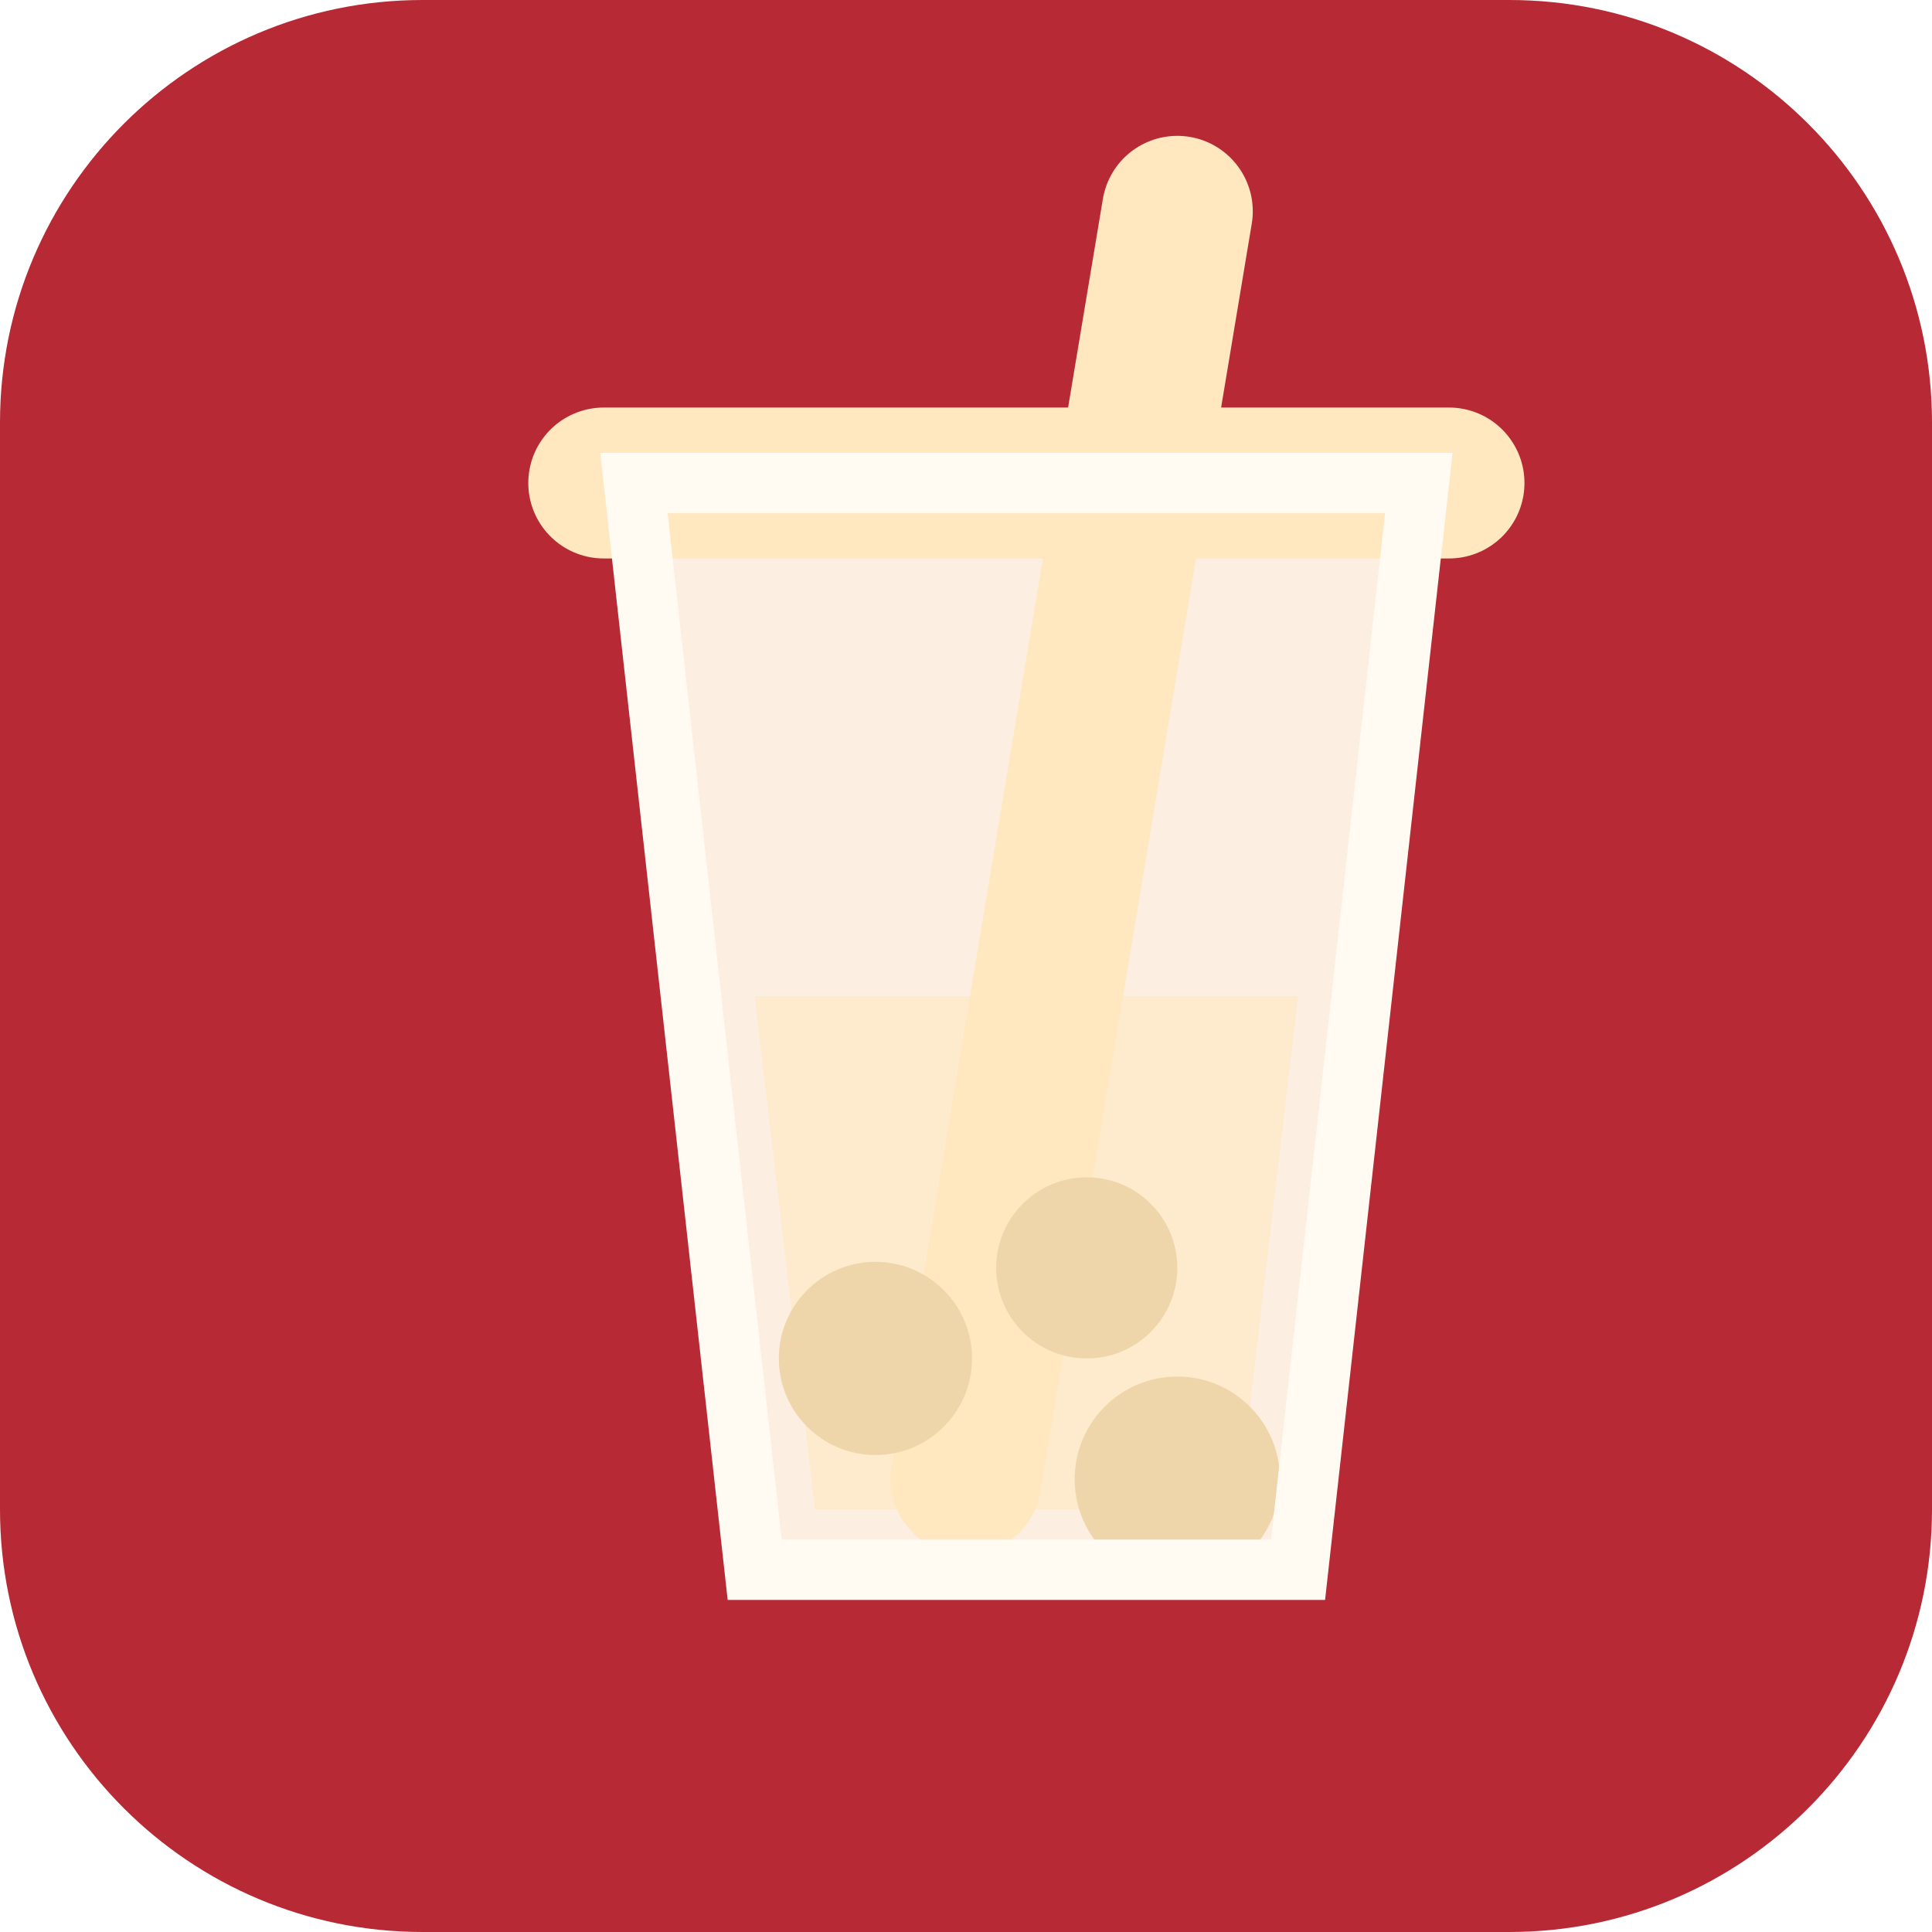
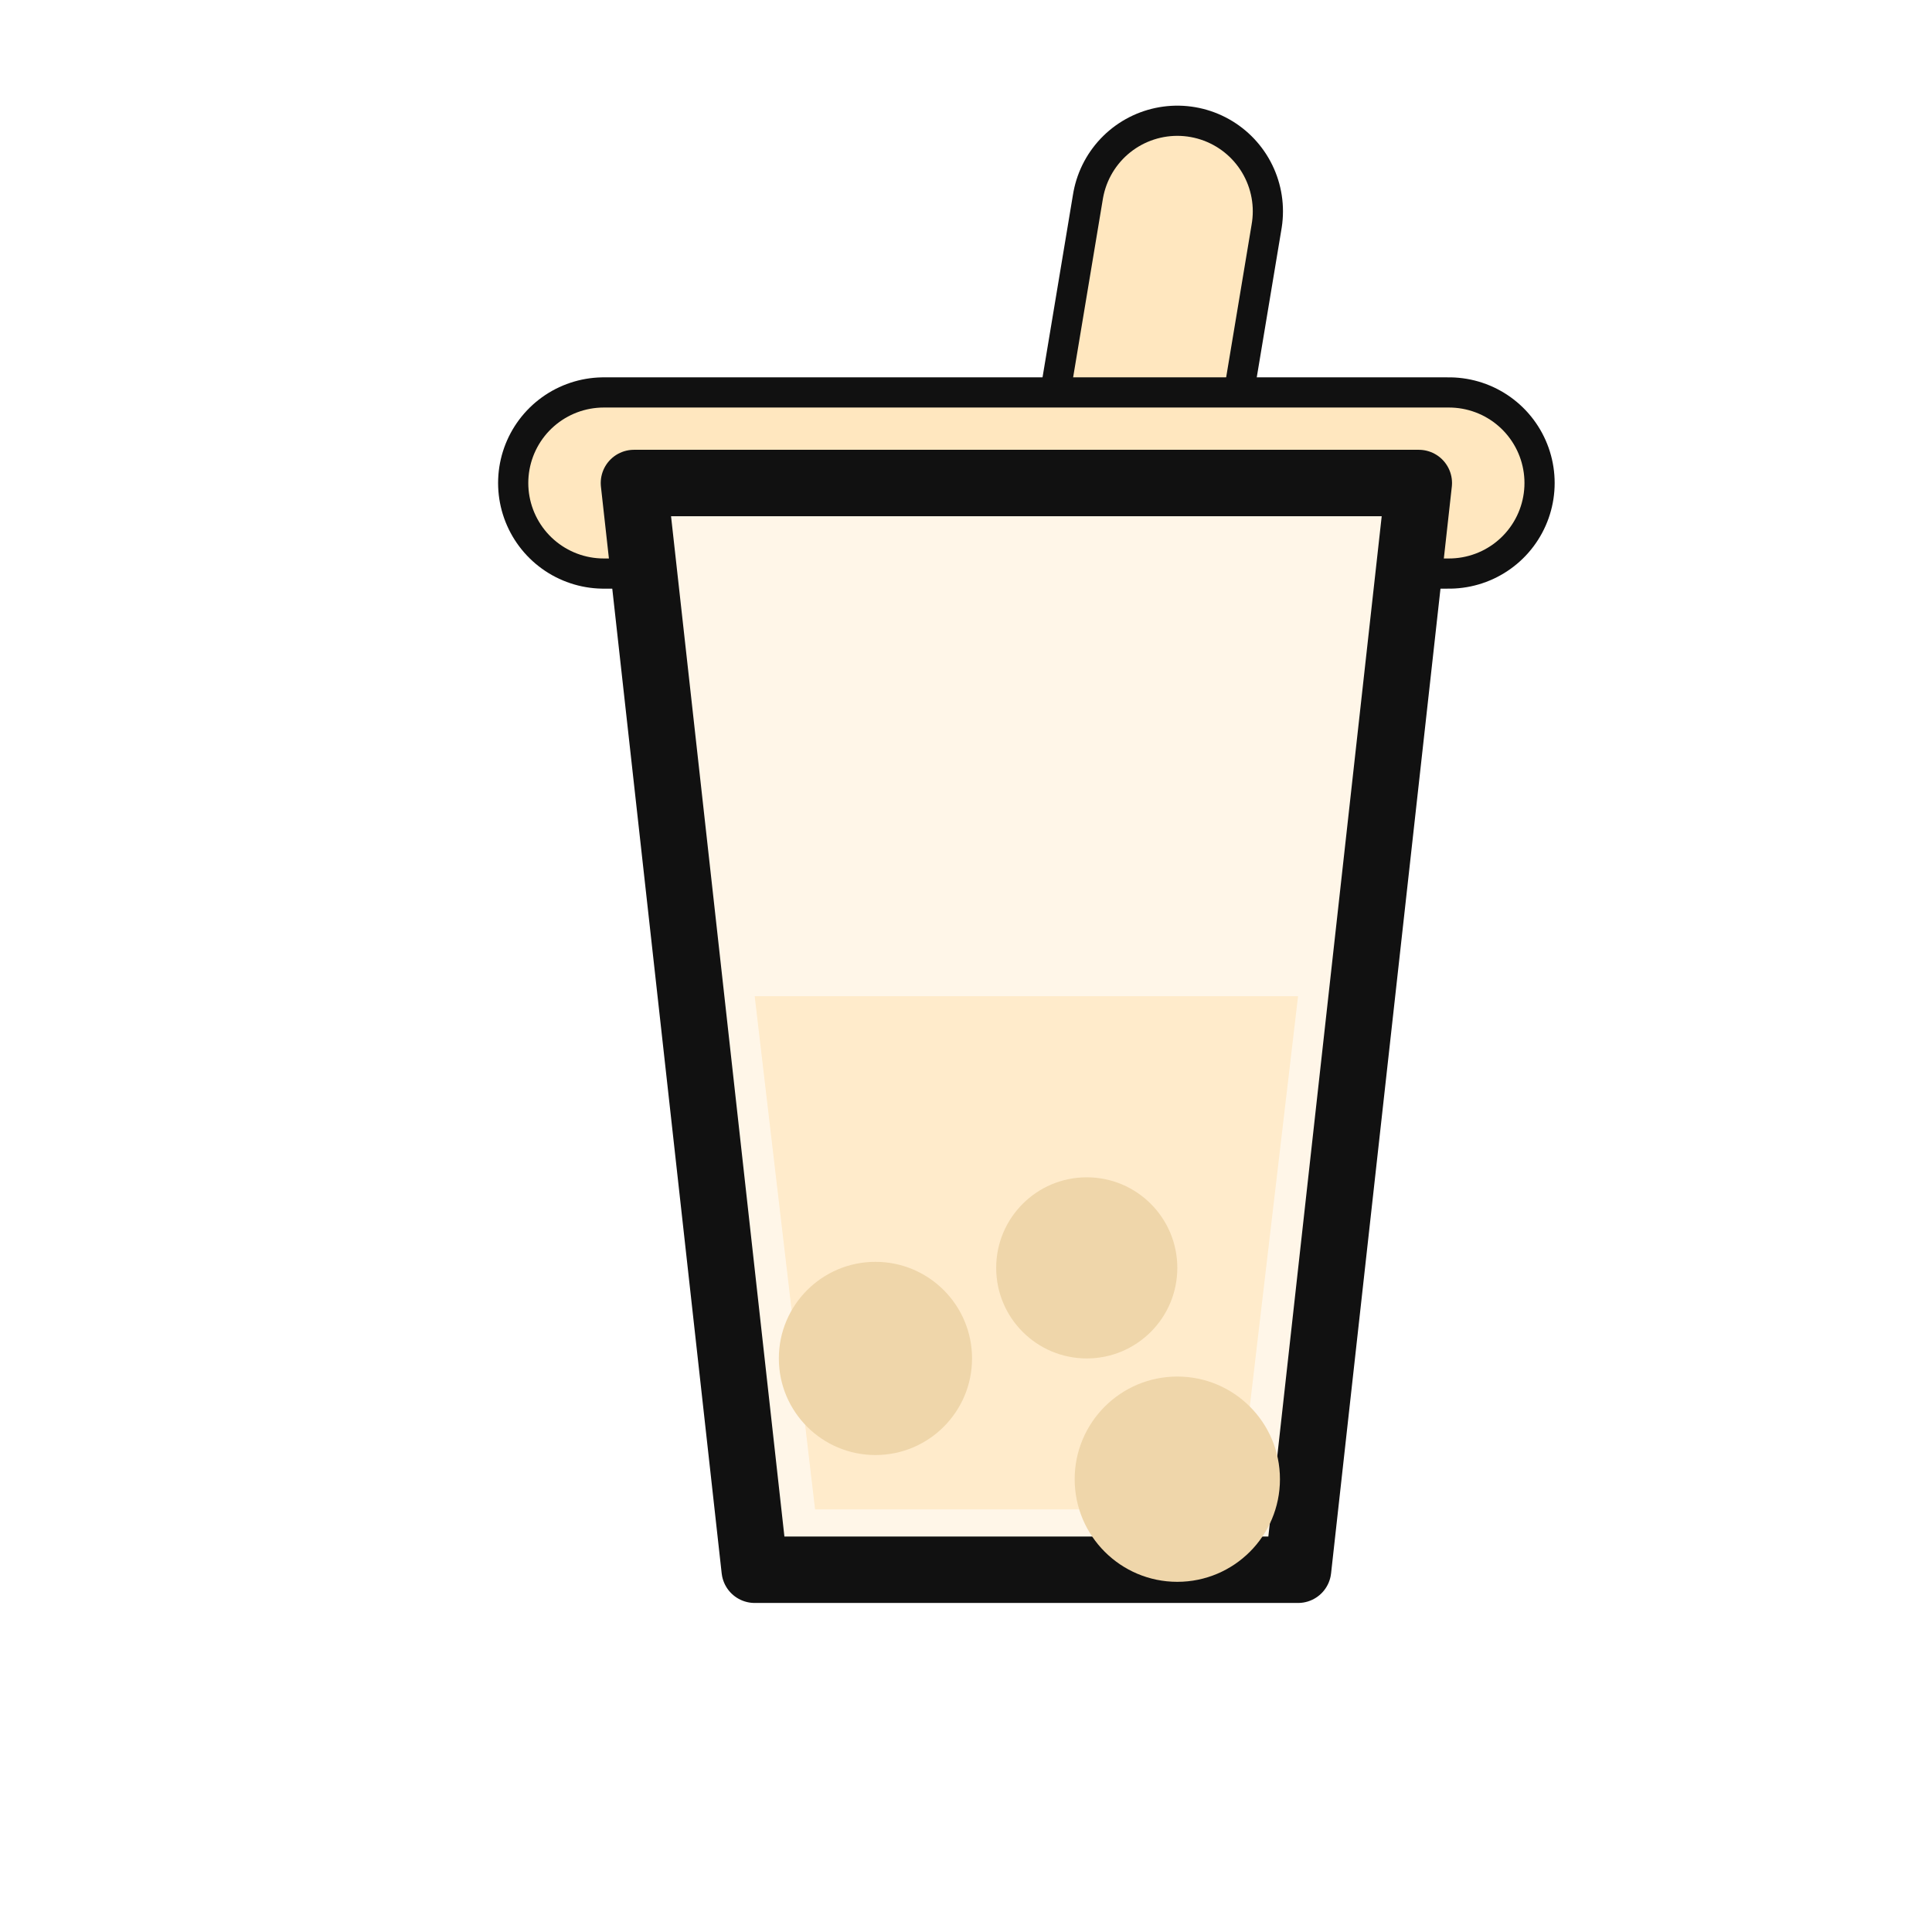
<svg xmlns="http://www.w3.org/2000/svg" viewBox="0 0 64 64" role="img" aria-label="Brown Sugar Boba Chinese Trainer">
-   <rect width="64" height="64" rx="14" fill="#b62935" />
-   <path d="M21 16h26l-4 36H25z" fill="#fff6e8" opacity=".96" />
-   <path d="M20 16h28" stroke="#ffe7bf" stroke-width="5" stroke-linecap="round" />
-   <path d="M39 7l-7 42" stroke="#ffe7bf" stroke-width="5" stroke-linecap="round" />
-   <path d="M27 50h14l2-17H25z" fill="#ffe7bf" opacity=".62" />
+   <path d="M39 7l-7 42" fill="none" stroke="#111" stroke-width="7" stroke-linecap="round" />
+   <path d="M39 7l-7 42" fill="none" stroke="#ffe7bf" stroke-width="5" stroke-linecap="round" />
+   <path d="M20 16h28" fill="none" stroke="#111" stroke-width="7" stroke-linecap="round" />
+   <path d="M20 16h28" fill="none" stroke="#ffe7bf" stroke-width="5" stroke-linecap="round" />
+   <path d="M21 16h26l-4 36H25z" fill="#fff6e8" stroke="#111" stroke-width="2.2" stroke-linejoin="round" />
+   <path d="M27 50h14l2-17H25z" fill="#ffe7bf" opacity=".72" />
  <circle cx="29" cy="45" r="3.2" fill="#efd6aa" />
  <circle cx="36" cy="42" r="3" fill="#efd6aa" />
  <circle cx="39" cy="49" r="3.4" fill="#efd6aa" />
-   <path d="M21 16h26l-4 36H25z" fill="none" stroke="#fffaf2" stroke-width="2" />
</svg>
